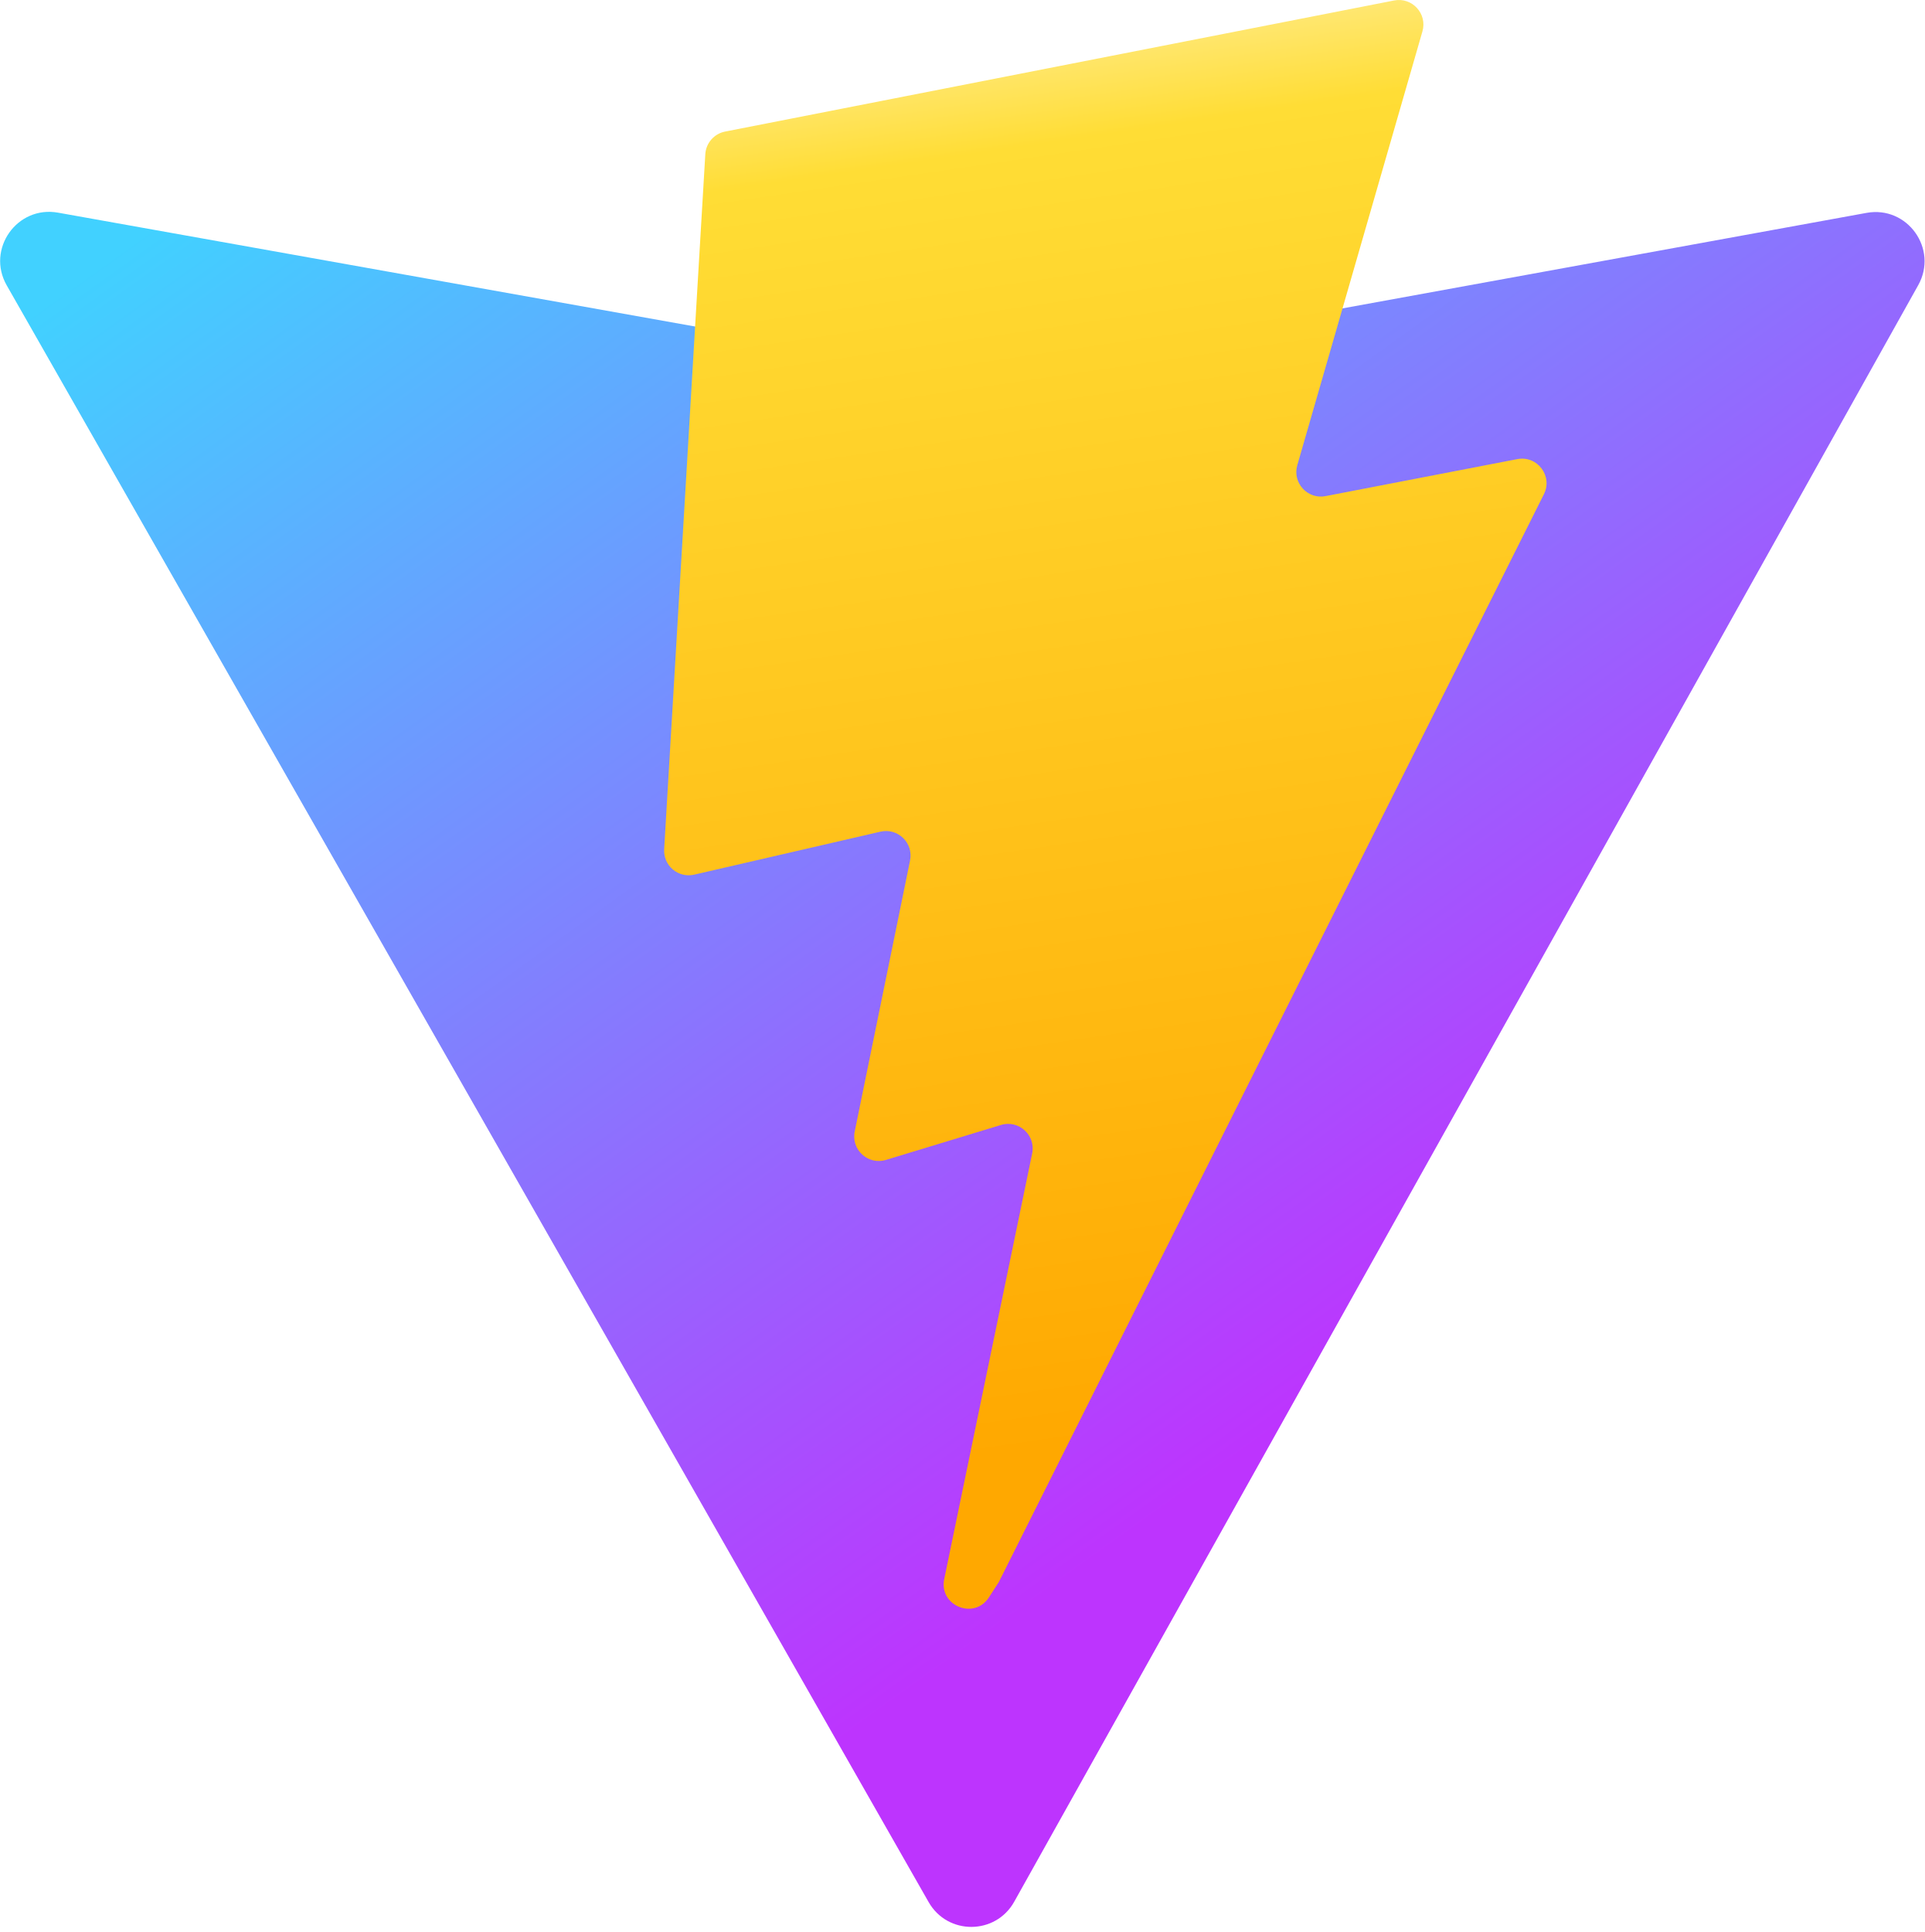
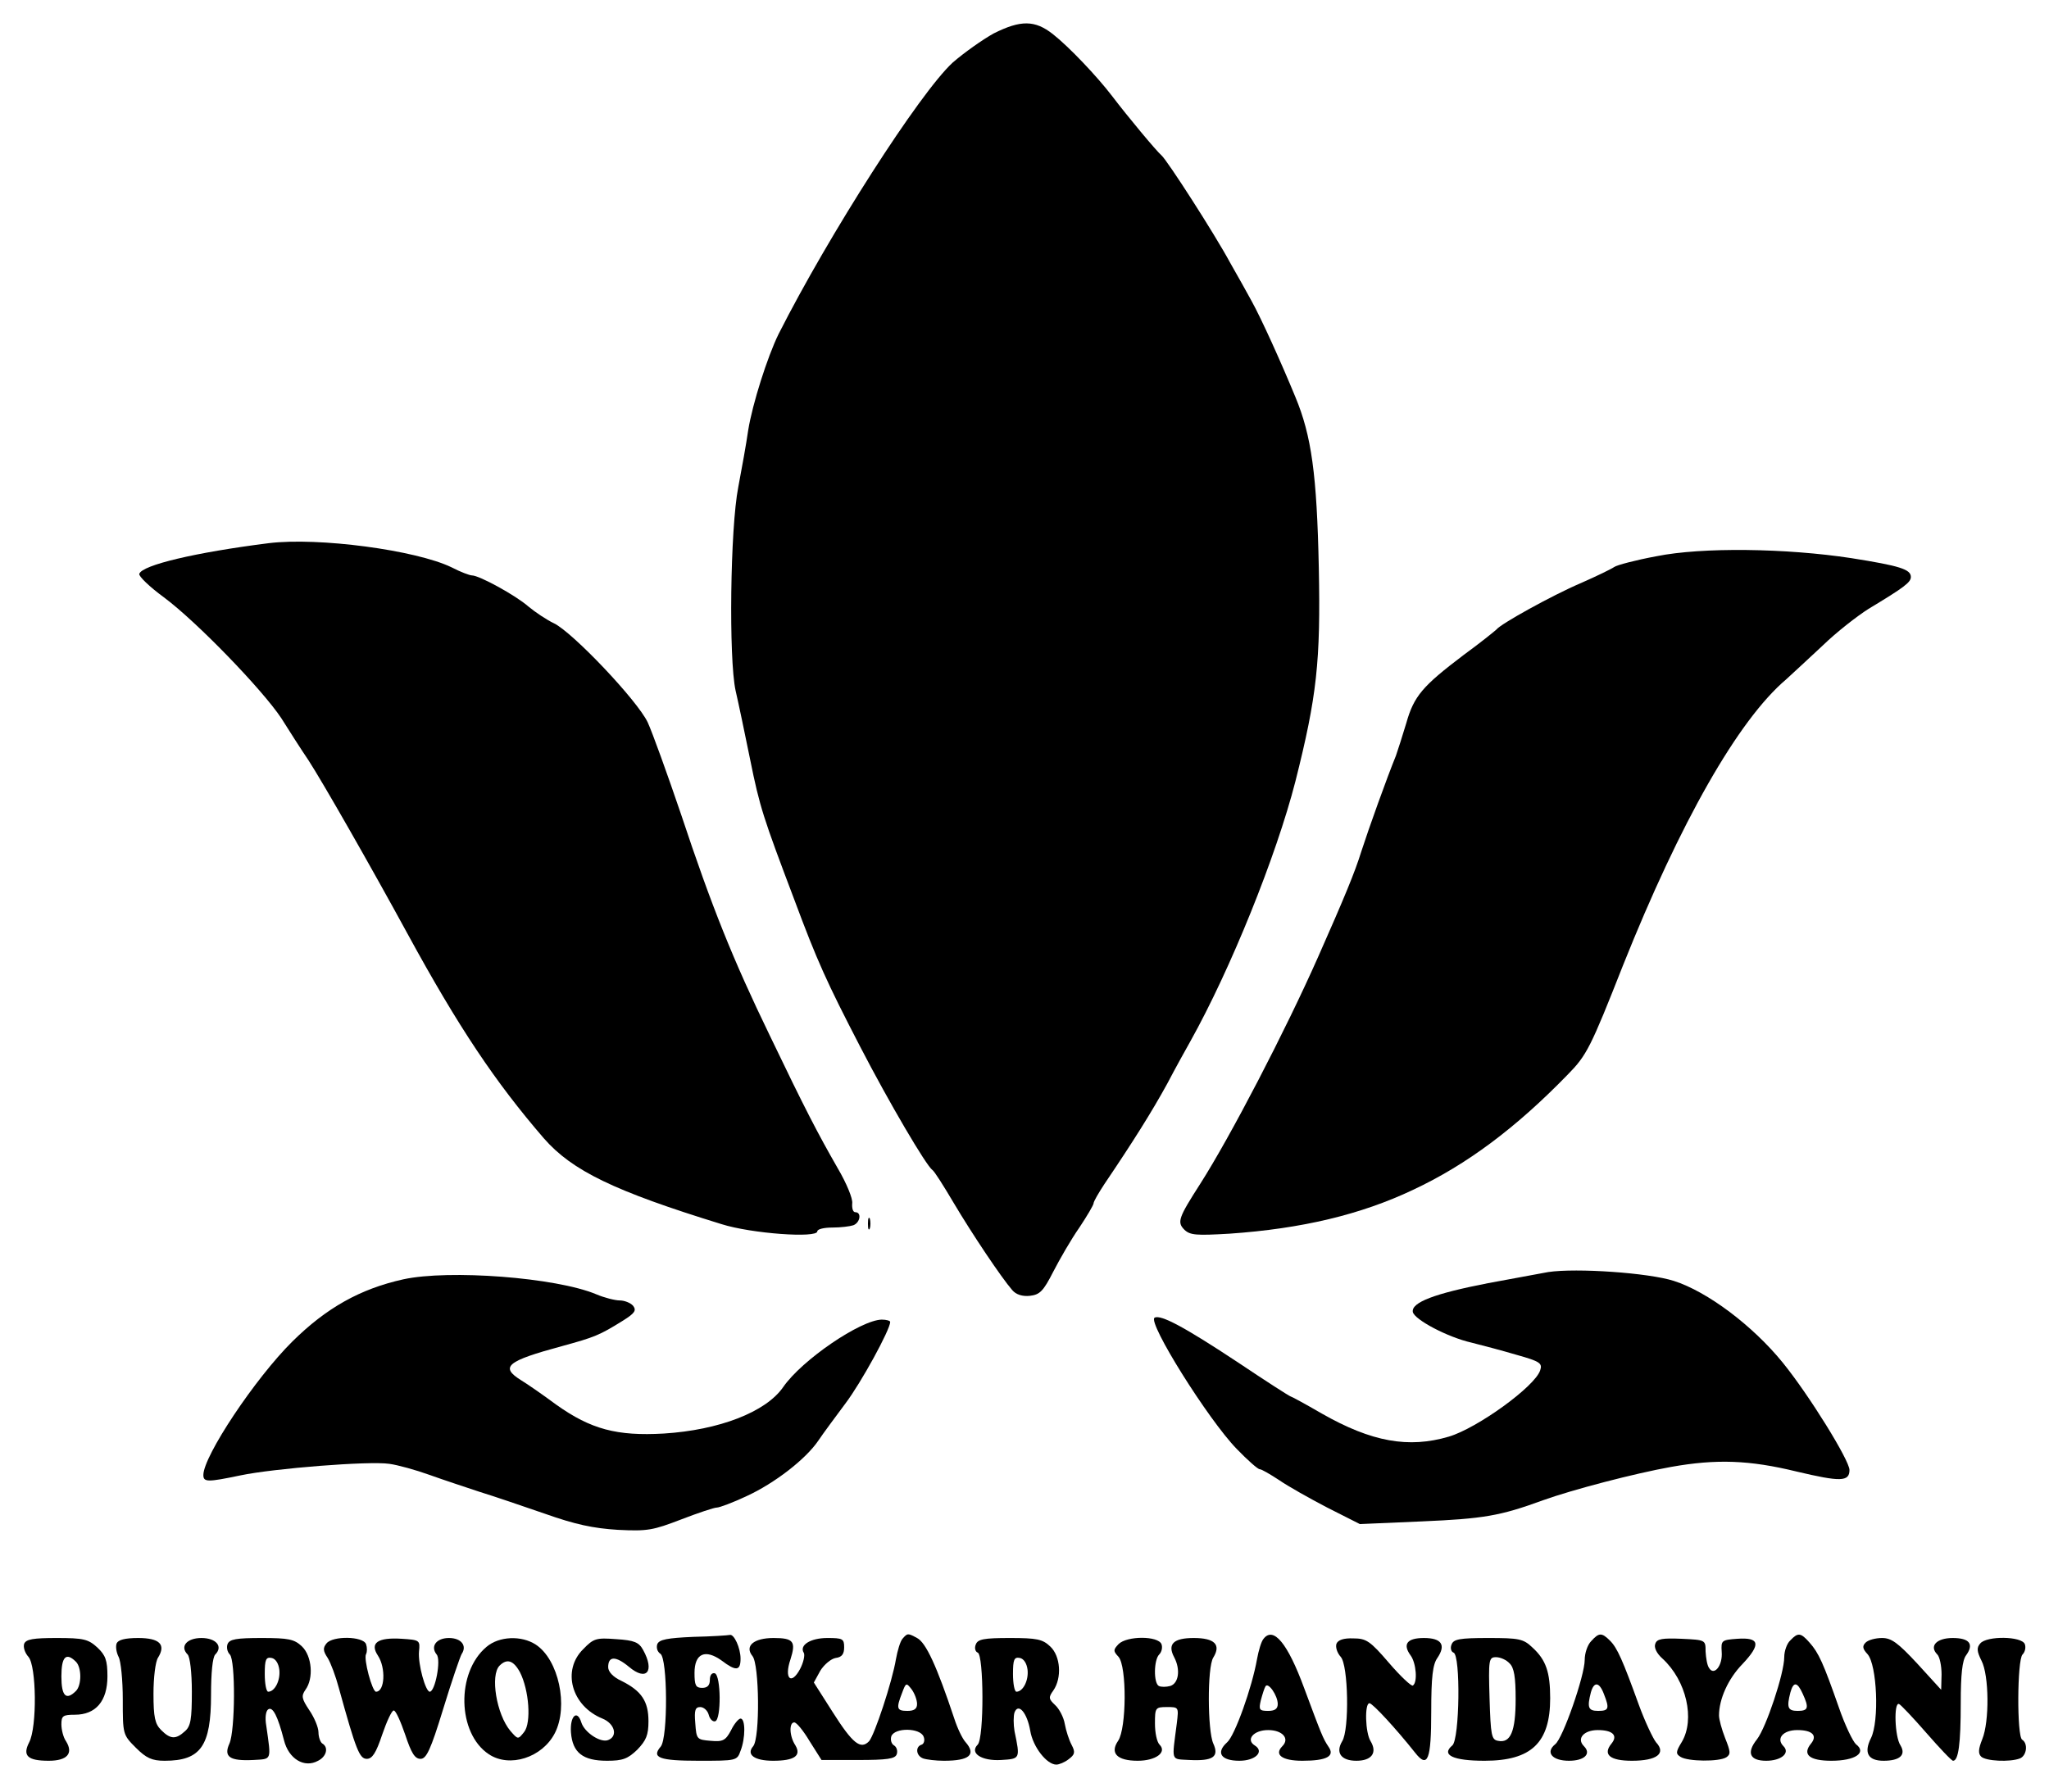
- <svg xmlns="http://www.w3.org/2000/svg" aria-hidden="true" role="img" class="iconify iconify--logos" width="31.88" height="32" preserveAspectRatio="xMidYMid meet" viewBox="0 0 256 257">
-   <defs>
-     <linearGradient id="IconifyId1813088fe1fbc01fb466" x1="-.828%" x2="57.636%" y1="7.652%" y2="78.411%">
-       <stop offset="0%" stop-color="#41D1FF" />
-       <stop offset="100%" stop-color="#BD34FE" />
-     </linearGradient>
-     <linearGradient id="IconifyId1813088fe1fbc01fb467" x1="43.376%" x2="50.316%" y1="2.242%" y2="89.03%">
-       <stop offset="0%" stop-color="#FFEA83" />
-       <stop offset="8.333%" stop-color="#FFDD35" />
-       <stop offset="100%" stop-color="#FFA800" />
-     </linearGradient>
-   </defs>
-   <path fill="url(#IconifyId1813088fe1fbc01fb466)" d="M255.153 37.938L134.897 252.976c-2.483 4.44-8.862 4.466-11.382.048L.875 37.958c-2.746-4.814 1.371-10.646 6.827-9.67l120.385 21.517a6.537 6.537 0 0 0 2.322-.004l117.867-21.483c5.438-.991 9.574 4.796 6.877 9.62Z" />
-   <path fill="url(#IconifyId1813088fe1fbc01fb467)" d="M185.432.063L96.44 17.501a3.268 3.268 0 0 0-2.634 3.014l-5.474 92.456a3.268 3.268 0 0 0 3.997 3.378l24.777-5.718c2.318-.535 4.413 1.507 3.936 3.838l-7.361 36.047c-.495 2.426 1.782 4.5 4.151 3.78l15.304-4.649c2.372-.72 4.652 1.36 4.15 3.788l-11.698 56.621c-.732 3.542 3.979 5.473 5.943 2.437l1.313-2.028l72.516-144.72c1.215-2.423-.88-5.186-3.54-4.672l-25.505 4.922c-2.396.462-4.435-1.77-3.759-4.114l16.646-57.705c.677-2.35-1.37-4.583-3.769-4.113Z" />
+ <svg xmlns="http://www.w3.org/2000/svg" version="1.0" width="534pt" height="467pt" viewBox="0 0 534 467" preserveAspectRatio="xMidYMid meet">
+   <g transform="translate(0,467) scale(0.1,-0.1)" fill="#000000" stroke="none">
+     <path d="M2590 4583 c-29 -16 -77 -50 -107 -76 -86 -79 -323 -449 -454 -708 -29 -59 -68 -182 -79 -250 -5 -35 -17 -102 -26 -149 -21 -107 -25 -447 -7 -530 7 -30 24 -111 38 -180 25 -124 34 -151 115 -365 60 -161 84 -214 172 -384 75 -145 172 -310 188 -321 5 -3 29 -41 55 -85 48 -81 125 -196 153 -228 10 -12 27 -17 46 -15 26 3 35 12 61 63 17 33 47 85 68 115 20 30 37 59 37 63 0 5 13 27 28 50 75 111 124 189 164 262 23 44 51 94 60 110 105 188 224 483 274 678 56 222 66 313 61 557 -5 243 -19 344 -61 445 -37 90 -89 205 -114 250 -12 22 -37 67 -56 100 -41 76 -164 267 -179 280 -13 11 -88 101 -129 155 -39 51 -112 128 -154 161 -47 37 -84 37 -154 2z" />
+     <path d="M700 3254 c-190 -24 -330 -57 -337 -80 -2 -6 27 -34 64 -61 86 -64 256 -240 306 -315 20 -32 52 -82 71 -110 37 -57 161 -274 258 -452 133 -244 229 -387 355 -533 74 -85 184 -138 463 -224 79 -25 250 -37 250 -19 0 6 18 10 39 10 22 0 46 3 55 6 18 7 22 34 5 34 -6 0 -9 10 -8 23 2 12 -15 53 -38 92 -51 89 -84 152 -177 346 -96 198 -151 335 -231 576 -36 106 -75 214 -87 240 -27 57 -195 234 -244 258 -19 9 -49 29 -67 44 -33 29 -128 81 -147 81 -6 0 -30 9 -53 21 -93 45 -347 79 -477 63z" />
+     <path d="M4317 3220 c-54 -10 -103 -23 -110 -28 -7 -5 -46 -24 -87 -42 -75 -32 -210 -107 -220 -121 -3 -3 -41 -34 -85 -66 -107 -81 -130 -107 -150 -178 -10 -33 -22 -71 -27 -85 -24 -59 -71 -190 -90 -249 -17 -55 -44 -120 -113 -276 -85 -192 -229 -469 -307 -591 -57 -89 -61 -100 -41 -120 15 -14 31 -15 117 -10 189 13 343 50 478 114 141 66 269 162 404 301 49 50 59 69 144 285 149 373 300 639 425 745 16 15 59 54 95 88 36 35 90 77 120 96 93 56 110 69 110 83 0 20 -29 29 -155 49 -170 26 -389 29 -508 5z" />
+     <path d="M2262 1480 c0 -14 2 -19 5 -12 2 6 2 18 0 25 -3 6 -5 1 -5 -13z" />
+     <path d="M4035 1354 c-16 -3 -87 -16 -157 -29 -139 -27 -200 -50 -196 -75 4 -20 91 -66 153 -80 28 -7 81 -21 118 -32 61 -17 67 -22 61 -40 -13 -42 -164 -151 -238 -173 -105 -31 -201 -14 -331 60 -43 25 -80 45 -82 45 -2 0 -63 39 -136 88 -139 92 -202 126 -218 117 -19 -12 140 -266 214 -342 28 -29 55 -53 60 -53 5 0 27 -13 50 -28 23 -16 80 -48 126 -72 l85 -43 162 7 c160 7 203 14 315 55 78 28 239 70 334 87 118 21 204 18 327 -12 114 -27 138 -27 138 4 0 25 -105 195 -174 280 -78 96 -196 185 -284 213 -66 21 -253 34 -327 23z" />
+     <path d="M1051 1335 c-113 -25 -201 -75 -289 -162 -97 -96 -232 -299 -232 -348 0 -19 11 -19 97 -1 86 18 335 38 388 30 22 -3 69 -16 105 -29 36 -13 94 -32 130 -44 36 -11 112 -37 170 -57 79 -28 126 -38 190 -42 78 -4 92 -1 165 27 44 17 86 31 93 31 7 0 42 13 78 30 72 33 154 96 187 145 12 18 44 61 70 96 41 54 117 193 117 213 0 3 -10 6 -22 6 -55 -1 -208 -105 -257 -176 -45 -65 -167 -112 -311 -121 -122 -7 -190 11 -280 75 -35 26 -77 55 -92 64 -56 35 -37 50 107 89 84 23 97 28 158 66 32 20 36 27 27 39 -7 8 -23 14 -35 14 -12 0 -40 7 -61 16 -105 44 -384 65 -503 39z" />
+     <path d="M1807 403 c-68 -3 -89 -7 -94 -19 -3 -9 0 -20 8 -25 19 -12 20 -219 1 -242 -25 -29 -4 -37 99 -37 98 0 100 0 109 26 13 33 13 84 0 84 -5 0 -17 -14 -25 -31 -14 -26 -21 -30 -53 -27 -36 3 -37 4 -40 46 -3 34 0 42 13 42 9 0 19 -9 22 -20 3 -12 11 -19 17 -17 16 5 15 119 -1 125 -8 2 -13 -5 -13 -17 0 -14 -6 -21 -20 -21 -17 0 -20 7 -20 39 0 51 28 63 71 32 37 -28 49 -27 49 5 0 28 -17 65 -28 62 -4 -1 -47 -4 -95 -5z" />
+     <path d="M2352 398 c-6 -7 -13 -31 -17 -53 -10 -60 -56 -198 -70 -214 -22 -23 -43 -6 -95 76 l-49 77 17 31 c10 16 28 31 40 33 16 2 22 10 22 28 0 22 -4 24 -44 24 -44 0 -74 -19 -61 -39 3 -6 -1 -25 -10 -42 -23 -43 -42 -25 -25 25 15 47 8 56 -44 56 -52 0 -76 -21 -55 -47 18 -21 20 -213 2 -235 -19 -22 3 -38 52 -38 55 0 74 13 58 40 -16 24 -17 60 -3 60 6 0 24 -22 40 -49 l31 -49 95 0 c76 0 97 3 101 15 3 8 0 19 -7 23 -7 4 -10 15 -7 24 9 23 75 22 84 -1 4 -9 1 -19 -5 -21 -17 -5 -15 -29 4 -36 9 -3 33 -6 54 -6 67 0 85 16 56 49 -8 9 -21 36 -29 61 -46 138 -74 198 -97 210 -24 13 -25 13 -38 -2z m38 -170 c0 -13 -8 -18 -25 -18 -28 0 -30 6 -14 47 10 27 11 27 25 9 8 -11 14 -28 14 -38z" />
+     <path d="M3293 398 c-6 -7 -13 -31 -17 -53 -13 -74 -58 -200 -78 -217 -30 -27 -16 -48 32 -48 42 0 66 24 40 40 -24 15 -3 40 35 40 37 0 57 -22 37 -42 -22 -22 -1 -38 52 -38 64 0 86 12 68 37 -14 21 -18 31 -63 152 -43 117 -80 162 -106 129z m37 -170 c0 -13 -8 -18 -25 -18 -23 0 -25 3 -19 28 4 15 9 31 12 36 7 12 32 -24 32 -46z" />
+     <path d="M4147 392 c-10 -10 -17 -32 -17 -49 0 -41 -57 -205 -77 -220 -26 -21 -8 -43 36 -43 40 0 59 18 39 38 -20 20 0 42 36 42 39 0 53 -14 36 -35 -24 -29 -4 -45 53 -45 65 0 90 19 63 48 -8 10 -29 54 -45 98 -42 116 -56 148 -75 167 -22 22 -29 21 -49 -1z m33 -138 c15 -38 13 -44 -15 -44 -26 0 -29 9 -19 48 8 29 22 28 34 -4z" />
+     <path d="M4666 394 c-9 -8 -16 -28 -16 -44 0 -42 -47 -183 -71 -214 -28 -35 -19 -56 24 -56 39 0 63 20 45 38 -20 20 -1 42 36 42 39 0 53 -14 36 -35 -24 -29 -4 -45 53 -45 62 0 93 21 64 43 -8 7 -29 50 -45 97 -40 114 -52 141 -76 168 -23 26 -30 27 -50 6z m32 -139 c17 -37 15 -45 -13 -45 -26 0 -29 9 -19 48 8 29 18 28 32 -3z" />
+     <path d="M63 385 c-3 -9 2 -24 11 -34 21 -23 23 -183 2 -223 -18 -35 -4 -48 51 -48 48 0 65 19 45 51 -7 10 -12 30 -12 44 0 22 4 25 35 25 55 0 85 36 85 100 0 42 -5 55 -26 75 -24 22 -36 25 -106 25 -61 0 -80 -3 -85 -15z m135 -47 c15 -15 15 -61 0 -76 -26 -26 -38 -13 -38 38 0 51 12 64 38 38z" />
+     <path d="M304 386 c-3 -8 -1 -23 5 -35 6 -11 11 -61 11 -111 0 -91 0 -92 34 -126 27 -27 42 -34 75 -34 94 0 121 38 121 172 0 57 4 98 11 105 21 21 2 43 -36 43 -38 0 -57 -22 -36 -43 6 -6 11 -46 11 -97 0 -72 -3 -90 -18 -103 -24 -22 -38 -21 -62 3 -16 16 -20 33 -20 95 0 41 5 84 12 94 21 34 4 51 -52 51 -35 0 -52 -5 -56 -14z" />
+     <path d="M593 384 c-3 -8 -1 -20 6 -27 15 -15 14 -198 -1 -232 -16 -35 1 -46 62 -43 49 3 47 -3 34 89 -4 22 -1 39 5 43 12 8 25 -18 41 -80 12 -49 53 -74 89 -54 22 11 28 35 11 45 -5 3 -10 17 -10 29 0 13 -11 39 -24 58 -20 30 -21 37 -10 53 22 30 17 88 -9 113 -20 19 -35 22 -105 22 -66 0 -84 -3 -89 -16z m135 -67 c3 -28 -12 -57 -29 -57 -5 0 -9 21 -9 46 0 38 3 45 18 42 10 -2 18 -14 20 -31z" />
+     <path d="M851 386 c-10 -12 -9 -20 3 -38 8 -13 21 -48 29 -78 45 -163 54 -185 73 -185 14 0 24 15 40 63 12 35 25 63 30 63 5 1 18 -28 30 -63 16 -48 25 -63 40 -63 15 0 26 22 59 130 22 72 44 136 48 143 15 22 -1 42 -33 42 -33 0 -49 -22 -32 -43 12 -14 -4 -97 -18 -97 -11 0 -31 72 -28 105 3 29 2 30 -45 33 -63 4 -84 -11 -62 -44 21 -32 18 -94 -5 -94 -10 0 -33 86 -26 98 3 6 3 17 0 26 -8 21 -87 22 -103 2z" />
+     <path d="M1268 377 c-80 -67 -76 -226 6 -280 54 -36 139 -9 172 55 36 70 10 192 -50 231 -37 24 -95 22 -128 -6z m87 -66 c24 -47 30 -132 11 -156 -16 -20 -16 -20 -36 3 -36 43 -53 145 -28 170 19 19 36 14 53 -17z" />
+     <path d="M1520 371 c-56 -55 -31 -148 50 -181 32 -13 41 -46 15 -56 -20 -8 -62 20 -70 46 -11 35 -30 16 -27 -26 4 -53 31 -74 94 -74 41 0 54 5 79 29 23 24 29 38 29 74 0 52 -18 79 -70 105 -22 10 -35 24 -35 36 0 29 19 30 54 1 46 -39 68 -12 37 44 -11 20 -23 25 -70 28 -52 4 -59 2 -86 -26z" />
+     <path d="M2543 383 c-4 -9 -1 -19 5 -21 16 -5 17 -223 0 -240 -22 -22 10 -43 61 -40 50 3 50 3 35 75 -3 18 -3 40 0 49 10 26 33 -1 41 -48 7 -42 43 -88 68 -88 7 0 22 6 32 14 16 12 18 18 8 37 -7 13 -15 38 -18 55 -3 18 -15 40 -25 49 -17 16 -18 20 -5 38 23 33 19 90 -8 115 -20 19 -35 22 -105 22 -68 0 -84 -3 -89 -17z m135 -66 c3 -28 -12 -57 -29 -57 -5 0 -9 21 -9 46 0 38 3 45 18 42 10 -2 18 -14 20 -31z" />
+     <path d="M2915 384 c-14 -15 -14 -18 0 -33 22 -25 21 -187 -1 -219 -22 -32 -3 -52 51 -52 47 0 77 22 57 42 -7 7 -12 31 -12 55 0 41 1 43 31 43 31 0 31 0 26 -42 -13 -102 -17 -93 33 -96 61 -3 78 8 62 43 -15 33 -16 199 0 224 21 34 3 51 -51 51 -53 0 -69 -16 -51 -50 17 -32 12 -68 -10 -75 -11 -3 -24 -3 -30 0 -14 8 -13 68 1 82 7 7 9 19 6 27 -9 22 -90 22 -112 0z" />
+     <path d="M3483 385 c-3 -9 2 -24 11 -34 20 -21 23 -190 4 -220 -18 -30 -3 -51 37 -51 40 0 55 21 37 51 -14 22 -16 99 -3 99 8 0 69 -66 119 -129 33 -42 42 -19 42 107 0 91 4 123 16 140 23 34 11 52 -35 52 -44 0 -56 -16 -35 -45 15 -20 19 -71 6 -79 -4 -2 -32 24 -62 59 -49 57 -59 64 -93 64 -25 1 -40 -4 -44 -14z" />
+     <path d="M3783 383 c-4 -9 -1 -19 5 -21 19 -6 16 -226 -3 -242 -30 -25 2 -40 84 -40 122 0 171 47 171 163 0 68 -11 100 -46 132 -24 23 -35 25 -116 25 -74 0 -90 -3 -95 -17z m151 -49 c12 -11 16 -36 16 -93 0 -84 -13 -116 -46 -109 -17 3 -19 14 -22 111 -3 101 -2 107 17 107 11 0 27 -7 35 -16z" />
+     <path d="M4314 385 c-4 -9 3 -25 19 -39 62 -57 85 -158 50 -217 -16 -26 -16 -31 -3 -39 19 -12 100 -13 119 -1 12 8 11 15 -3 50 -9 23 -16 49 -16 59 0 43 24 96 61 134 49 52 45 70 -13 66 -41 -3 -43 -4 -41 -34 3 -36 -20 -64 -33 -42 -5 7 -8 26 -9 43 0 30 0 30 -63 33 -49 2 -64 0 -68 -13z" />
+     <path d="M4862 388 c-9 -9 -8 -16 5 -30 25 -28 31 -175 9 -219 -19 -38 -8 -59 33 -59 42 0 59 15 44 40 -15 22 -18 113 -4 108 4 -1 37 -36 71 -75 35 -40 66 -73 70 -73 14 0 20 44 20 151 0 74 4 111 14 124 21 29 9 45 -35 45 -42 0 -62 -21 -40 -43 6 -6 11 -29 11 -52 l-1 -40 -62 68 c-51 55 -68 67 -92 67 -17 0 -36 -5 -43 -12z" />
+     <path d="M5161 386 c-10 -11 -9 -21 3 -45 20 -38 21 -159 2 -205 -10 -25 -11 -37 -3 -45 12 -12 75 -15 101 -5 18 7 22 39 6 49 -14 9 -13 208 1 222 7 7 9 19 6 27 -8 21 -99 22 -116 2z" />
+   </g>
</svg>
